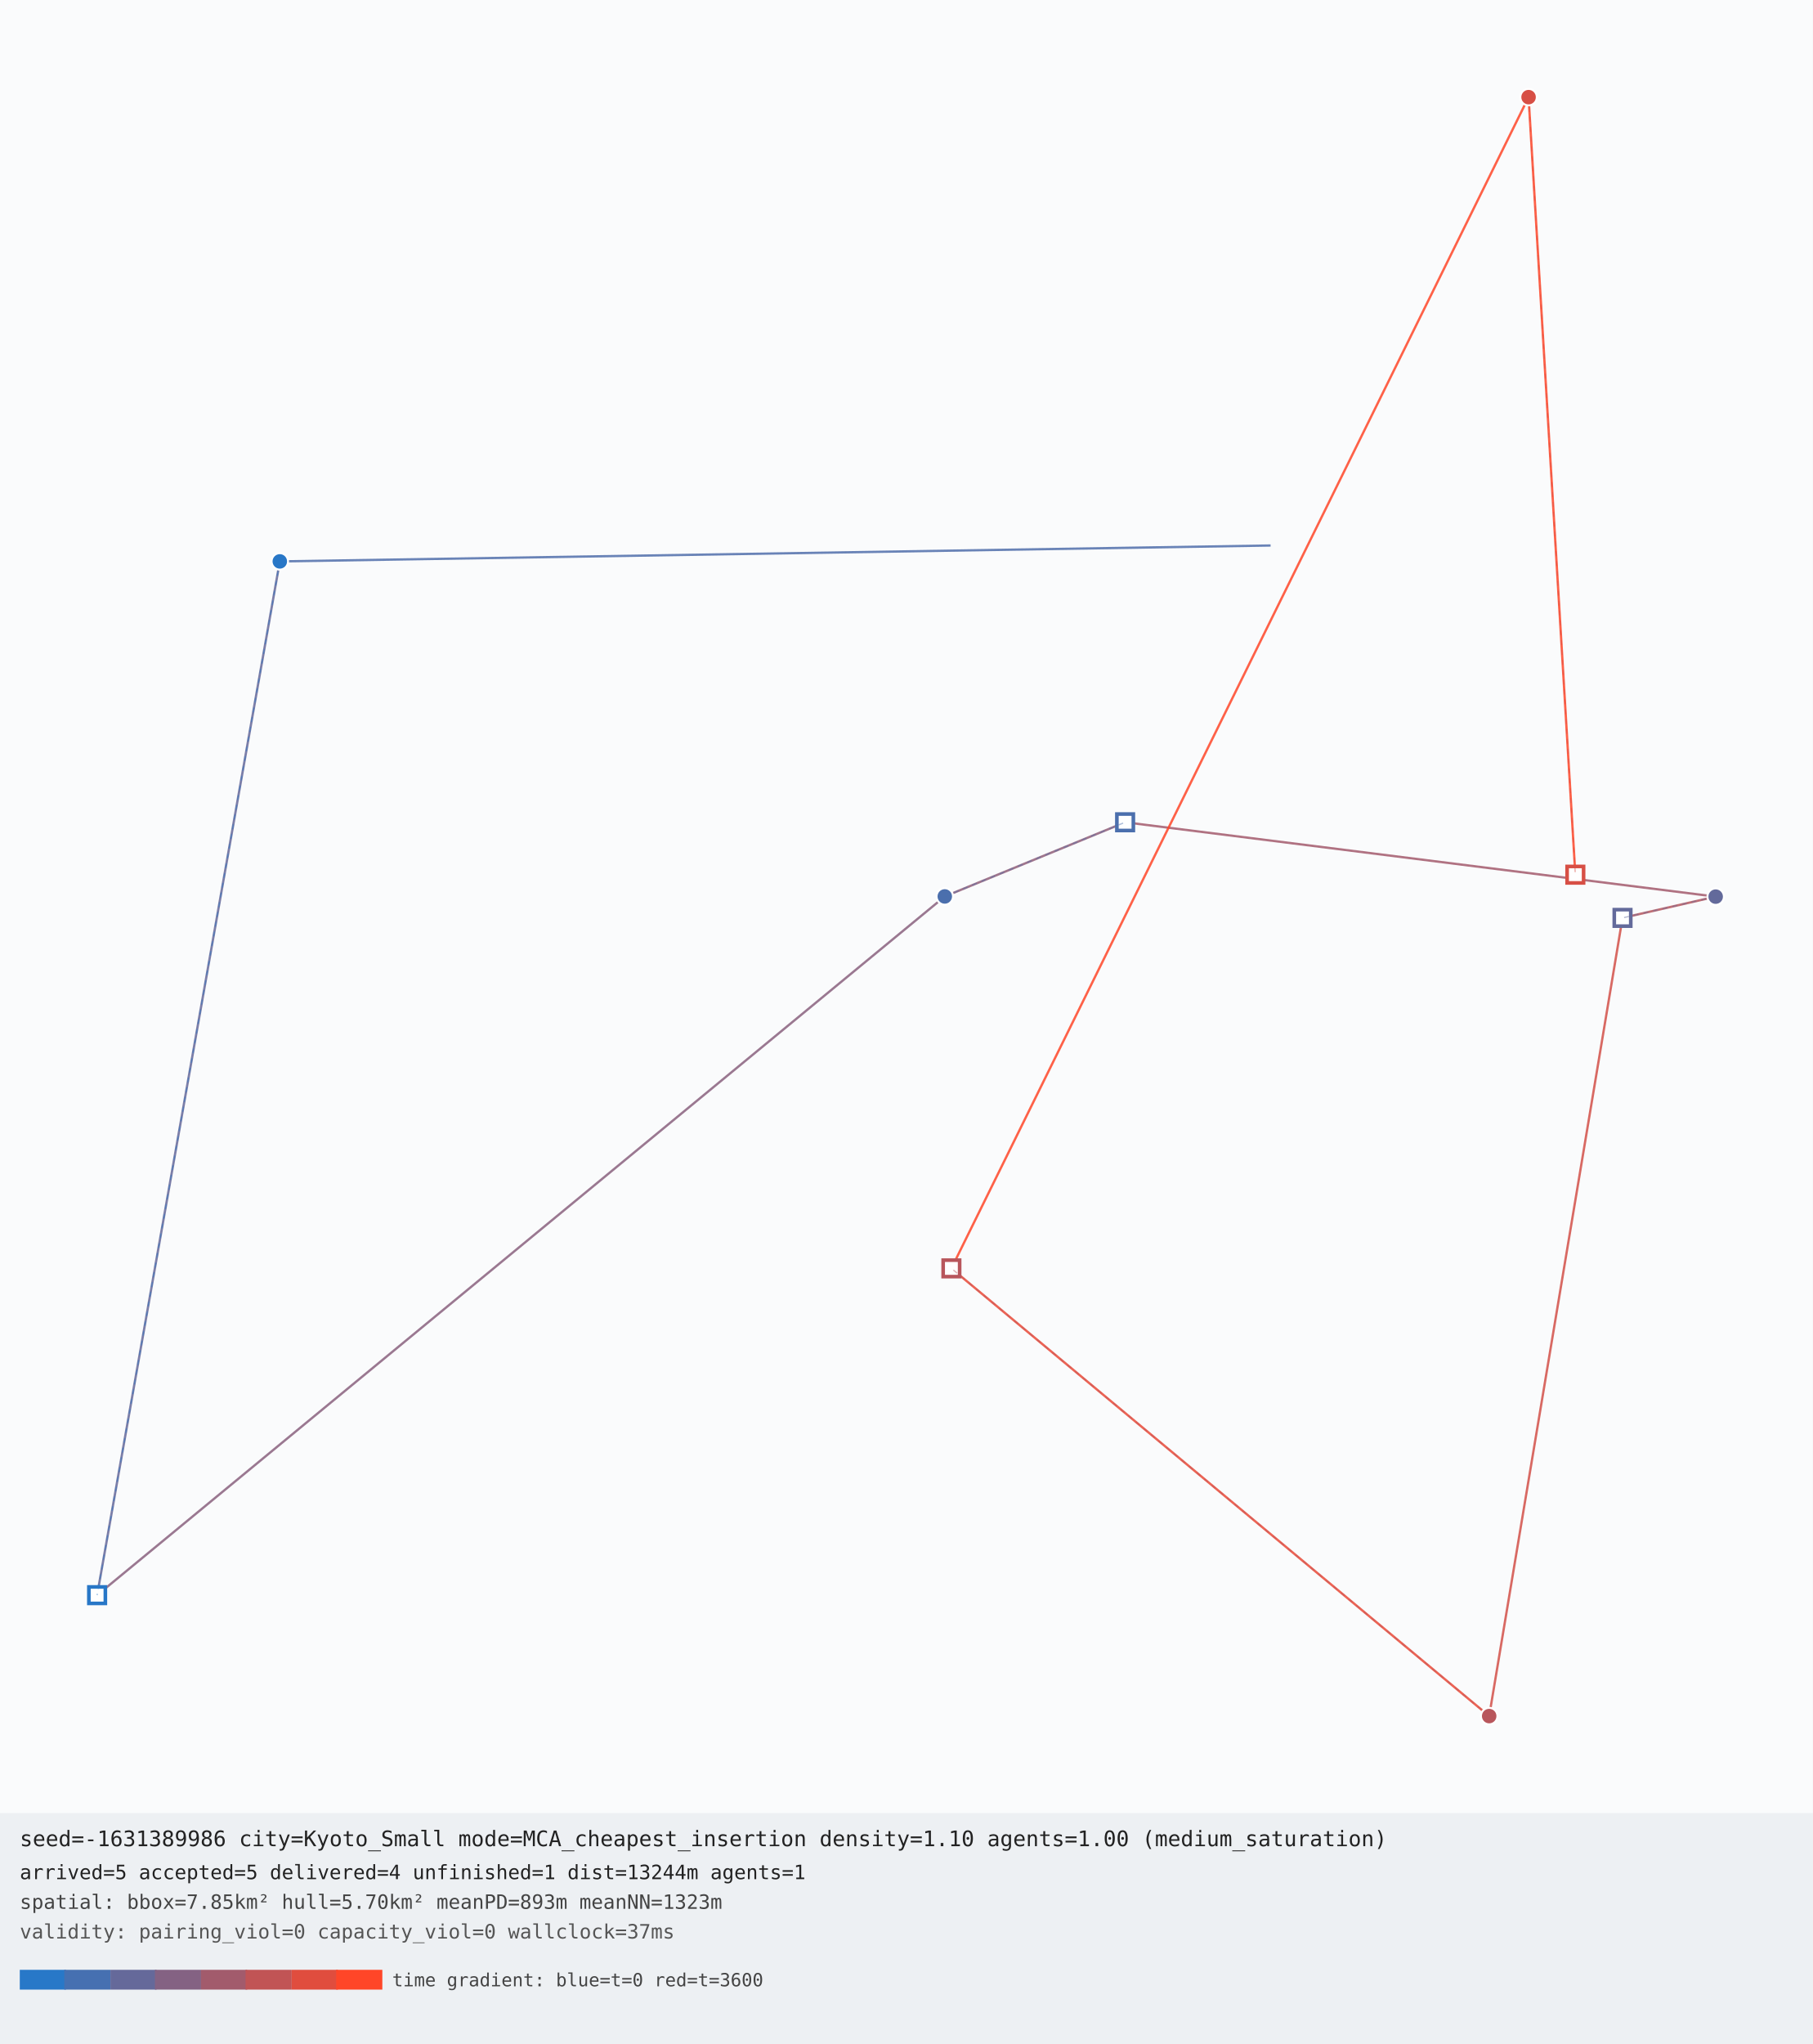
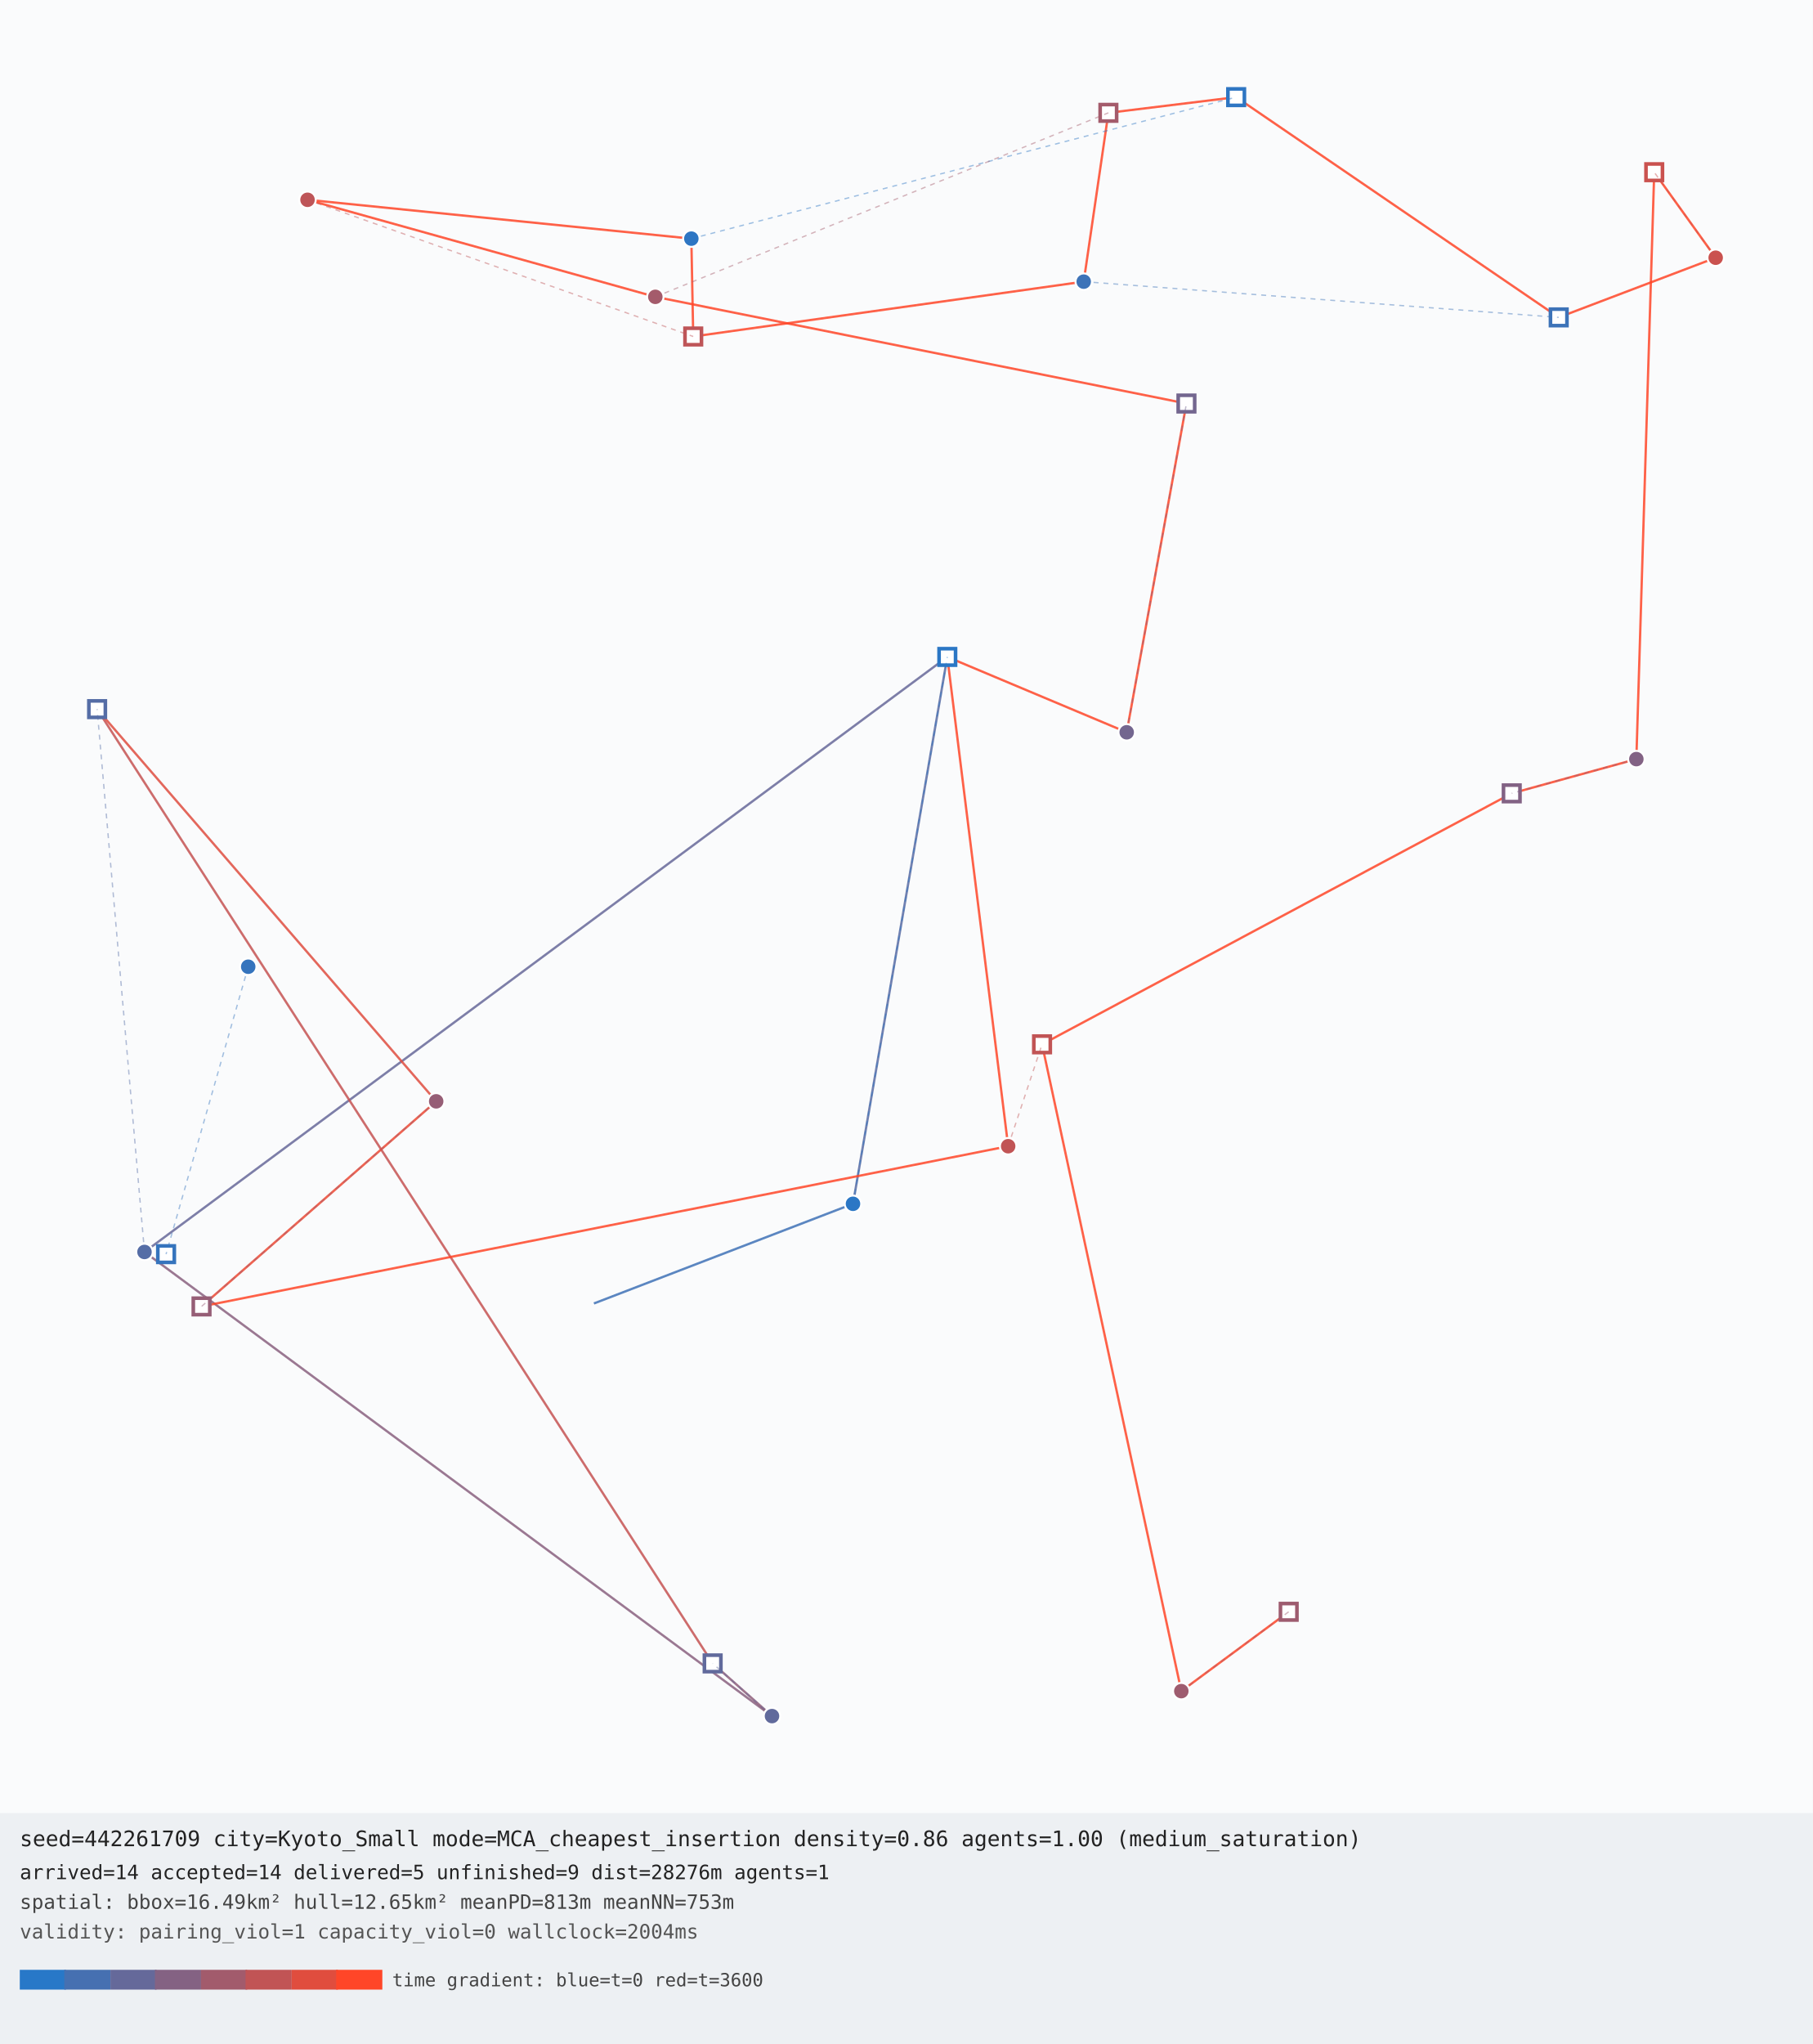
<svg xmlns="http://www.w3.org/2000/svg" width="1100" height="1240">
  <rect width="1100" height="1100" fill="#fafbfc" />
-   <line x1="770.995" y1="330.926" x2="169.787" y2="340.573" stroke="rgb(80,110,170)" stroke-width="1.4" opacity="0.85" />
-   <line x1="169.787" y1="340.573" x2="58.929" y2="967.713" stroke="rgb(102,105,153)" stroke-width="1.4" opacity="0.85" />
-   <line x1="58.929" y1="967.713" x2="573.293" y2="543.827" stroke="rgb(138,97,126)" stroke-width="1.4" opacity="0.85" />
-   <line x1="573.293" y1="543.827" x2="682.718" y2="498.831" stroke="rgb(145,95,121)" stroke-width="1.4" opacity="0.85" />
-   <line x1="682.718" y1="498.831" x2="1041.07" y2="543.943" stroke="rgb(163,91,108)" stroke-width="1.4" opacity="0.85" />
-   <line x1="1041.07" y1="543.943" x2="984.544" y2="556.845" stroke="rgb(181,87,94)" stroke-width="1.4" opacity="0.85" />
-   <line x1="984.544" y1="556.845" x2="903.636" y2="1041.07" stroke="rgb(210,80,72)" stroke-width="1.4" opacity="0.85" />
-   <line x1="903.636" y1="1041.07" x2="577.306" y2="769.47" stroke="rgb(234,74,55)" stroke-width="1.4" opacity="0.85" />
-   <line x1="577.306" y1="769.47" x2="927.538" y2="58.929" stroke="rgb(255,70,40)" stroke-width="1.4" opacity="0.85" />
-   <line x1="927.538" y1="58.929" x2="955.92" y2="530.63" stroke="rgb(255,70,40)" stroke-width="1.4" opacity="0.85" />
-   <circle cx="169.787" cy="340.573" r="5" fill="rgb(40,119,199)" stroke="white" stroke-width="1.2" />
-   <rect x="53.929" y="962.713" width="10" height="10" fill="white" stroke="rgb(40,119,199)" stroke-width="2.2" />
-   <line x1="169.787" y1="340.573" x2="58.929" y2="967.713" stroke="rgb(40,119,199)" stroke-width="0.8" stroke-dasharray="3,3" opacity="0.45" />
-   <circle cx="573.293" cy="543.827" r="5" fill="rgb(75,111,173)" stroke="white" stroke-width="1.2" />
-   <rect x="677.718" y="493.831" width="10" height="10" fill="white" stroke="rgb(75,111,173)" stroke-width="2.2" />
-   <line x1="573.293" y1="543.827" x2="682.718" y2="498.831" stroke="rgb(75,111,173)" stroke-width="0.8" stroke-dasharray="3,3" opacity="0.45" />
-   <circle cx="1041.07" cy="543.943" r="5" fill="rgb(99,106,155)" stroke="white" stroke-width="1.2" />
-   <rect x="979.544" y="551.845" width="10" height="10" fill="white" stroke="rgb(99,106,155)" stroke-width="2.2" />
-   <line x1="1041.07" y1="543.943" x2="984.544" y2="556.845" stroke="rgb(99,106,155)" stroke-width="0.8" stroke-dasharray="3,3" opacity="0.45" />
-   <circle cx="903.636" cy="1041.07" r="5" fill="rgb(184,86,92)" stroke="white" stroke-width="1.2" />
-   <rect x="572.306" y="764.47" width="10" height="10" fill="white" stroke="rgb(184,86,92)" stroke-width="2.2" />
-   <line x1="903.636" y1="1041.07" x2="577.306" y2="769.47" stroke="rgb(184,86,92)" stroke-width="0.8" stroke-dasharray="3,3" opacity="0.45" />
-   <circle cx="927.538" cy="58.929" r="5" fill="rgb(215,79,69)" stroke="white" stroke-width="1.2" />
-   <rect x="950.92" y="525.63" width="10" height="10" fill="white" stroke="rgb(215,79,69)" stroke-width="2.2" />
-   <line x1="927.538" y1="58.929" x2="955.92" y2="530.63" stroke="rgb(215,79,69)" stroke-width="0.8" stroke-dasharray="3,3" opacity="0.45" />
+   <line x1="360.394" y1="790.746" x2="517.597" y2="730.289" stroke="rgb(63,114,182)" stroke-width="1.4" opacity="0.85" />
+   <line x1="517.597" y1="730.289" x2="574.827" y2="398.524" stroke="rgb(89,108,163)" stroke-width="1.4" opacity="0.85" />
+   <line x1="574.827" y1="398.524" x2="87.679" y2="759.504" stroke="rgb(103,105,153)" stroke-width="1.4" opacity="0.85" />
+   <line x1="87.679" y1="759.504" x2="468.449" y2="1041.07" stroke="rgb(138,97,127)" stroke-width="1.4" opacity="0.85" />
+   <line x1="468.449" y1="1041.07" x2="432.437" y2="1009.11" stroke="rgb(143,95,122)" stroke-width="1.4" opacity="0.85" />
+   <line x1="432.437" y1="1009.11" x2="58.929" y2="430.198" stroke="rgb(197,83,82)" stroke-width="1.4" opacity="0.85" />
+   <line x1="58.929" y1="430.198" x2="264.676" y2="668.127" stroke="rgb(223,77,63)" stroke-width="1.4" opacity="0.85" />
+   <line x1="264.676" y1="668.127" x2="122.293" y2="792.549" stroke="rgb(237,74,52)" stroke-width="1.4" opacity="0.85" />
+   <line x1="122.293" y1="792.549" x2="611.752" y2="695.352" stroke="rgb(255,70,40)" stroke-width="1.4" opacity="0.85" />
+   <line x1="611.752" y1="695.352" x2="574.827" y2="398.524" stroke="rgb(255,70,40)" stroke-width="1.4" opacity="0.85" />
+   <line x1="574.827" y1="398.524" x2="683.683" y2="444.25" stroke="rgb(255,70,40)" stroke-width="1.4" opacity="0.85" />
+   <line x1="683.683" y1="444.25" x2="719.929" y2="244.799" stroke="rgb(255,70,40)" stroke-width="1.4" opacity="0.85" />
+   <line x1="719.929" y1="244.799" x2="397.654" y2="180.078" stroke="rgb(255,70,40)" stroke-width="1.4" opacity="0.85" />
+   <line x1="397.654" y1="180.078" x2="186.602" y2="121.206" stroke="rgb(255,70,40)" stroke-width="1.4" opacity="0.85" />
+   <line x1="186.602" y1="121.206" x2="419.503" y2="144.774" stroke="rgb(255,70,40)" stroke-width="1.4" opacity="0.85" />
+   <line x1="419.503" y1="144.774" x2="420.653" y2="204.131" stroke="rgb(255,70,40)" stroke-width="1.4" opacity="0.85" />
+   <line x1="420.653" y1="204.131" x2="657.604" y2="170.861" stroke="rgb(255,70,40)" stroke-width="1.4" opacity="0.85" />
+   <line x1="657.604" y1="170.861" x2="672.57" y2="68.446" stroke="rgb(255,70,40)" stroke-width="1.4" opacity="0.85" />
+   <line x1="672.57" y1="68.446" x2="750.1" y2="58.929" stroke="rgb(255,70,40)" stroke-width="1.4" opacity="0.85" />
+   <line x1="750.1" y1="58.929" x2="945.824" y2="192.542" stroke="rgb(255,70,40)" stroke-width="1.4" opacity="0.85" />
+   <line x1="945.824" y1="192.542" x2="1041.07" y2="156.346" stroke="rgb(255,70,40)" stroke-width="1.4" opacity="0.85" />
+   <line x1="1041.07" y1="156.346" x2="1003.78" y2="104.467" stroke="rgb(255,70,40)" stroke-width="1.4" opacity="0.85" />
+   <line x1="1003.78" y1="104.467" x2="992.938" y2="460.511" stroke="rgb(255,70,40)" stroke-width="1.4" opacity="0.85" />
+   <line x1="992.938" y1="460.511" x2="917.321" y2="481.289" stroke="rgb(255,70,40)" stroke-width="1.4" opacity="0.85" />
+   <line x1="917.321" y1="481.289" x2="632.318" y2="633.544" stroke="rgb(255,70,40)" stroke-width="1.4" opacity="0.85" />
+   <line x1="632.318" y1="633.544" x2="716.817" y2="1025.93" stroke="rgb(255,70,40)" stroke-width="1.4" opacity="0.85" />
+   <line x1="716.817" y1="1025.93" x2="781.981" y2="977.796" stroke="rgb(255,70,40)" stroke-width="1.4" opacity="0.85" />
+   <circle cx="517.597" cy="730.289" r="5" fill="rgb(43,119,197)" stroke="white" stroke-width="1.2" />
+   <rect x="569.827" y="393.524" width="10" height="10" fill="white" stroke="rgb(43,119,197)" stroke-width="2.2" />
+   <line x1="517.597" y1="730.289" x2="574.827" y2="398.524" stroke="rgb(43,119,197)" stroke-width="0.8" stroke-dasharray="3,3" opacity="0.45" />
+   <circle cx="468.449" cy="1041.07" r="5" fill="rgb(97,106,156)" stroke="white" stroke-width="1.2" />
+   <rect x="427.437" y="1004.11" width="10" height="10" fill="white" stroke="rgb(97,106,156)" stroke-width="2.2" />
+   <line x1="468.449" y1="1041.07" x2="432.437" y2="1009.11" stroke="rgb(97,106,156)" stroke-width="0.8" stroke-dasharray="3,3" opacity="0.45" />
+   <circle cx="87.679" cy="759.504" r="5" fill="rgb(85,109,166)" stroke="white" stroke-width="1.2" />
+   <rect x="53.929" y="425.198" width="10" height="10" fill="white" stroke="rgb(85,109,166)" stroke-width="2.2" />
+   <line x1="87.679" y1="759.504" x2="58.929" y2="430.198" stroke="rgb(85,109,166)" stroke-width="0.8" stroke-dasharray="3,3" opacity="0.45" />
+   <circle cx="264.676" cy="668.127" r="5" fill="rgb(150,94,118)" stroke="white" stroke-width="1.2" />
+   <rect x="117.293" y="787.549" width="10" height="10" fill="white" stroke="rgb(150,94,118)" stroke-width="2.2" />
+   <line x1="264.676" y1="668.127" x2="122.293" y2="792.549" stroke="rgb(150,94,118)" stroke-width="0.8" stroke-dasharray="3,3" opacity="0.45" />
+   <circle cx="419.503" cy="144.774" r="5" fill="rgb(46,118,195)" stroke="white" stroke-width="1.2" />
+   <rect x="745.1" y="53.929" width="10" height="10" fill="white" stroke="rgb(46,118,195)" stroke-width="2.2" />
+   <line x1="419.503" y1="144.774" x2="750.1" y2="58.929" stroke="rgb(46,118,195)" stroke-width="0.8" stroke-dasharray="3,3" opacity="0.45" />
+   <circle cx="150.625" cy="586.469" r="5" fill="rgb(53,116,189)" stroke="white" stroke-width="1.2" />
+   <rect x="95.768" y="755.828" width="10" height="10" fill="white" stroke="rgb(53,116,189)" stroke-width="2.2" />
+   <line x1="150.625" y1="586.469" x2="100.768" y2="760.828" stroke="rgb(53,116,189)" stroke-width="0.8" stroke-dasharray="3,3" opacity="0.45" />
+   <circle cx="657.604" cy="170.861" r="5" fill="rgb(61,115,184)" stroke="white" stroke-width="1.2" />
+   <rect x="940.824" y="187.542" width="10" height="10" fill="white" stroke="rgb(61,115,184)" stroke-width="2.2" />
+   <line x1="657.604" y1="170.861" x2="945.824" y2="192.542" stroke="rgb(61,115,184)" stroke-width="0.8" stroke-dasharray="3,3" opacity="0.45" />
+   <circle cx="683.683" cy="444.25" r="5" fill="rgb(115,102,143)" stroke="white" stroke-width="1.2" />
+   <rect x="714.929" y="239.799" width="10" height="10" fill="white" stroke="rgb(115,102,143)" stroke-width="2.2" />
+   <line x1="683.683" y1="444.25" x2="719.929" y2="244.799" stroke="rgb(115,102,143)" stroke-width="0.8" stroke-dasharray="3,3" opacity="0.45" />
+   <circle cx="992.938" cy="460.511" r="5" fill="rgb(130,98,132)" stroke="white" stroke-width="1.2" />
+   <rect x="912.321" y="476.289" width="10" height="10" fill="white" stroke="rgb(130,98,132)" stroke-width="2.2" />
+   <line x1="992.938" y1="460.511" x2="917.321" y2="481.289" stroke="rgb(130,98,132)" stroke-width="0.8" stroke-dasharray="3,3" opacity="0.45" />
+   <circle cx="716.817" cy="1025.93" r="5" fill="rgb(158,92,111)" stroke="white" stroke-width="1.2" />
+   <rect x="776.981" y="972.796" width="10" height="10" fill="white" stroke="rgb(158,92,111)" stroke-width="2.2" />
+   <line x1="716.817" y1="1025.93" x2="781.981" y2="977.796" stroke="rgb(158,92,111)" stroke-width="0.8" stroke-dasharray="3,3" opacity="0.45" />
+   <circle cx="397.654" cy="180.078" r="5" fill="rgb(164,91,107)" stroke="white" stroke-width="1.2" />
+   <rect x="667.57" y="63.446" width="10" height="10" fill="white" stroke="rgb(164,91,107)" stroke-width="2.2" />
+   <line x1="397.654" y1="180.078" x2="672.57" y2="68.446" stroke="rgb(164,91,107)" stroke-width="0.8" stroke-dasharray="3,3" opacity="0.45" />
+   <circle cx="186.602" cy="121.206" r="5" fill="rgb(190,85,88)" stroke="white" stroke-width="1.2" />
+   <rect x="415.653" y="199.131" width="10" height="10" fill="white" stroke="rgb(190,85,88)" stroke-width="2.2" />
+   <line x1="186.602" y1="121.206" x2="420.653" y2="204.131" stroke="rgb(190,85,88)" stroke-width="0.8" stroke-dasharray="3,3" opacity="0.45" />
+   <circle cx="611.752" cy="695.352" r="5" fill="rgb(193,84,85)" stroke="white" stroke-width="1.2" />
+   <rect x="627.318" y="628.544" width="10" height="10" fill="white" stroke="rgb(193,84,85)" stroke-width="2.2" />
+   <line x1="611.752" y1="695.352" x2="632.318" y2="633.544" stroke="rgb(193,84,85)" stroke-width="0.8" stroke-dasharray="3,3" opacity="0.45" />
+   <circle cx="1041.07" cy="156.346" r="5" fill="rgb(202,82,79)" stroke="white" stroke-width="1.2" />
+   <rect x="998.784" y="99.467" width="10" height="10" fill="white" stroke="rgb(202,82,79)" stroke-width="2.2" />
+   <line x1="1041.07" y1="156.346" x2="1003.78" y2="104.467" stroke="rgb(202,82,79)" stroke-width="0.8" stroke-dasharray="3,3" opacity="0.45" />
  <rect y="1100" width="1100" height="140" fill="#edf0f3" />
-   <text x="12" y="1120" font-family="monospace" font-size="13" fill="#222">seed=-1631389986  city=Kyoto_Small  mode=MCA_cheapest_insertion  density=1.10  agents=1.00  (medium_saturation)</text>
-   <text x="12" y="1140" font-family="monospace" font-size="12" fill="#222">arrived=5 accepted=5 delivered=4 unfinished=1 dist=13244m agents=1</text>
-   <text x="12" y="1158" font-family="monospace" font-size="12" fill="#444">spatial: bbox=7.85km² hull=5.70km² meanPD=893m meanNN=1323m</text>
-   <text x="12" y="1176" font-family="monospace" font-size="12" fill="#555">validity: pairing_viol=0 capacity_viol=0 wallclock=37ms</text>
+   <text x="12" y="1120" font-family="monospace" font-size="13" fill="#222">seed=442261709  city=Kyoto_Small  mode=MCA_cheapest_insertion  density=0.86  agents=1.00  (medium_saturation)</text>
+   <text x="12" y="1140" font-family="monospace" font-size="12" fill="#222">arrived=14 accepted=14 delivered=5 unfinished=9 dist=28276m agents=1</text>
+   <text x="12" y="1158" font-family="monospace" font-size="12" fill="#444">spatial: bbox=16.49km² hull=12.65km² meanPD=813m meanNN=753m</text>
+   <text x="12" y="1176" font-family="monospace" font-size="12" fill="#555">validity: pairing_viol=1 capacity_viol=0 wallclock=2004ms</text>
  <rect x="12" y="1195" width="28" height="12" fill="rgb(40,120,200)" />
  <rect x="39" y="1195" width="28" height="12" fill="rgb(70,112,177)" />
  <rect x="67" y="1195" width="28" height="12" fill="rgb(101,105,154)" />
  <rect x="94" y="1195" width="28" height="12" fill="rgb(132,98,131)" />
  <rect x="122" y="1195" width="28" height="12" fill="rgb(162,91,108)" />
  <rect x="149" y="1195" width="28" height="12" fill="rgb(193,84,85)" />
  <rect x="177" y="1195" width="28" height="12" fill="rgb(224,77,62)" />
  <rect x="204" y="1195" width="28" height="12" fill="rgb(255,70,40)" />
  <text x="238" y="1205" font-family="monospace" font-size="11" fill="#444">time gradient: blue=t=0  red=t=3600</text>
</svg>
